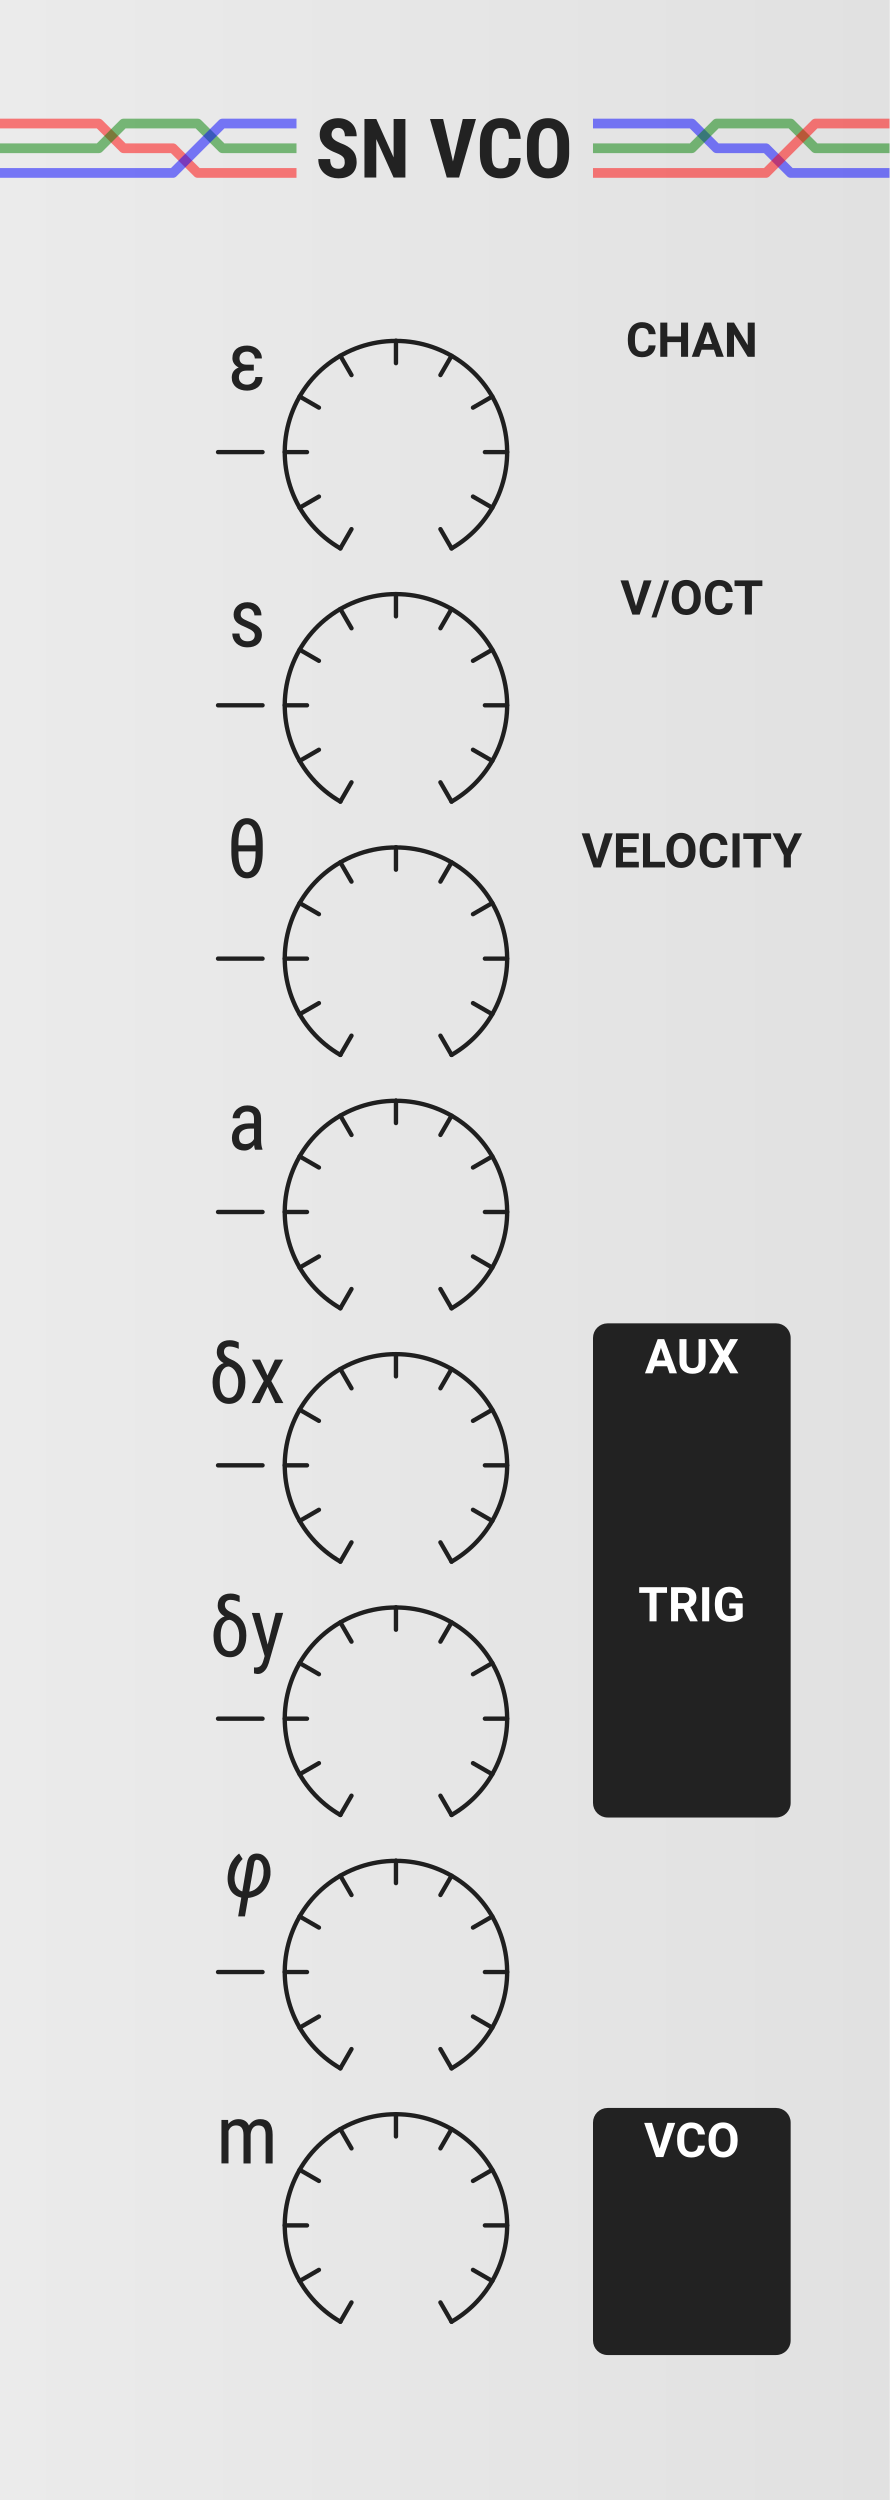
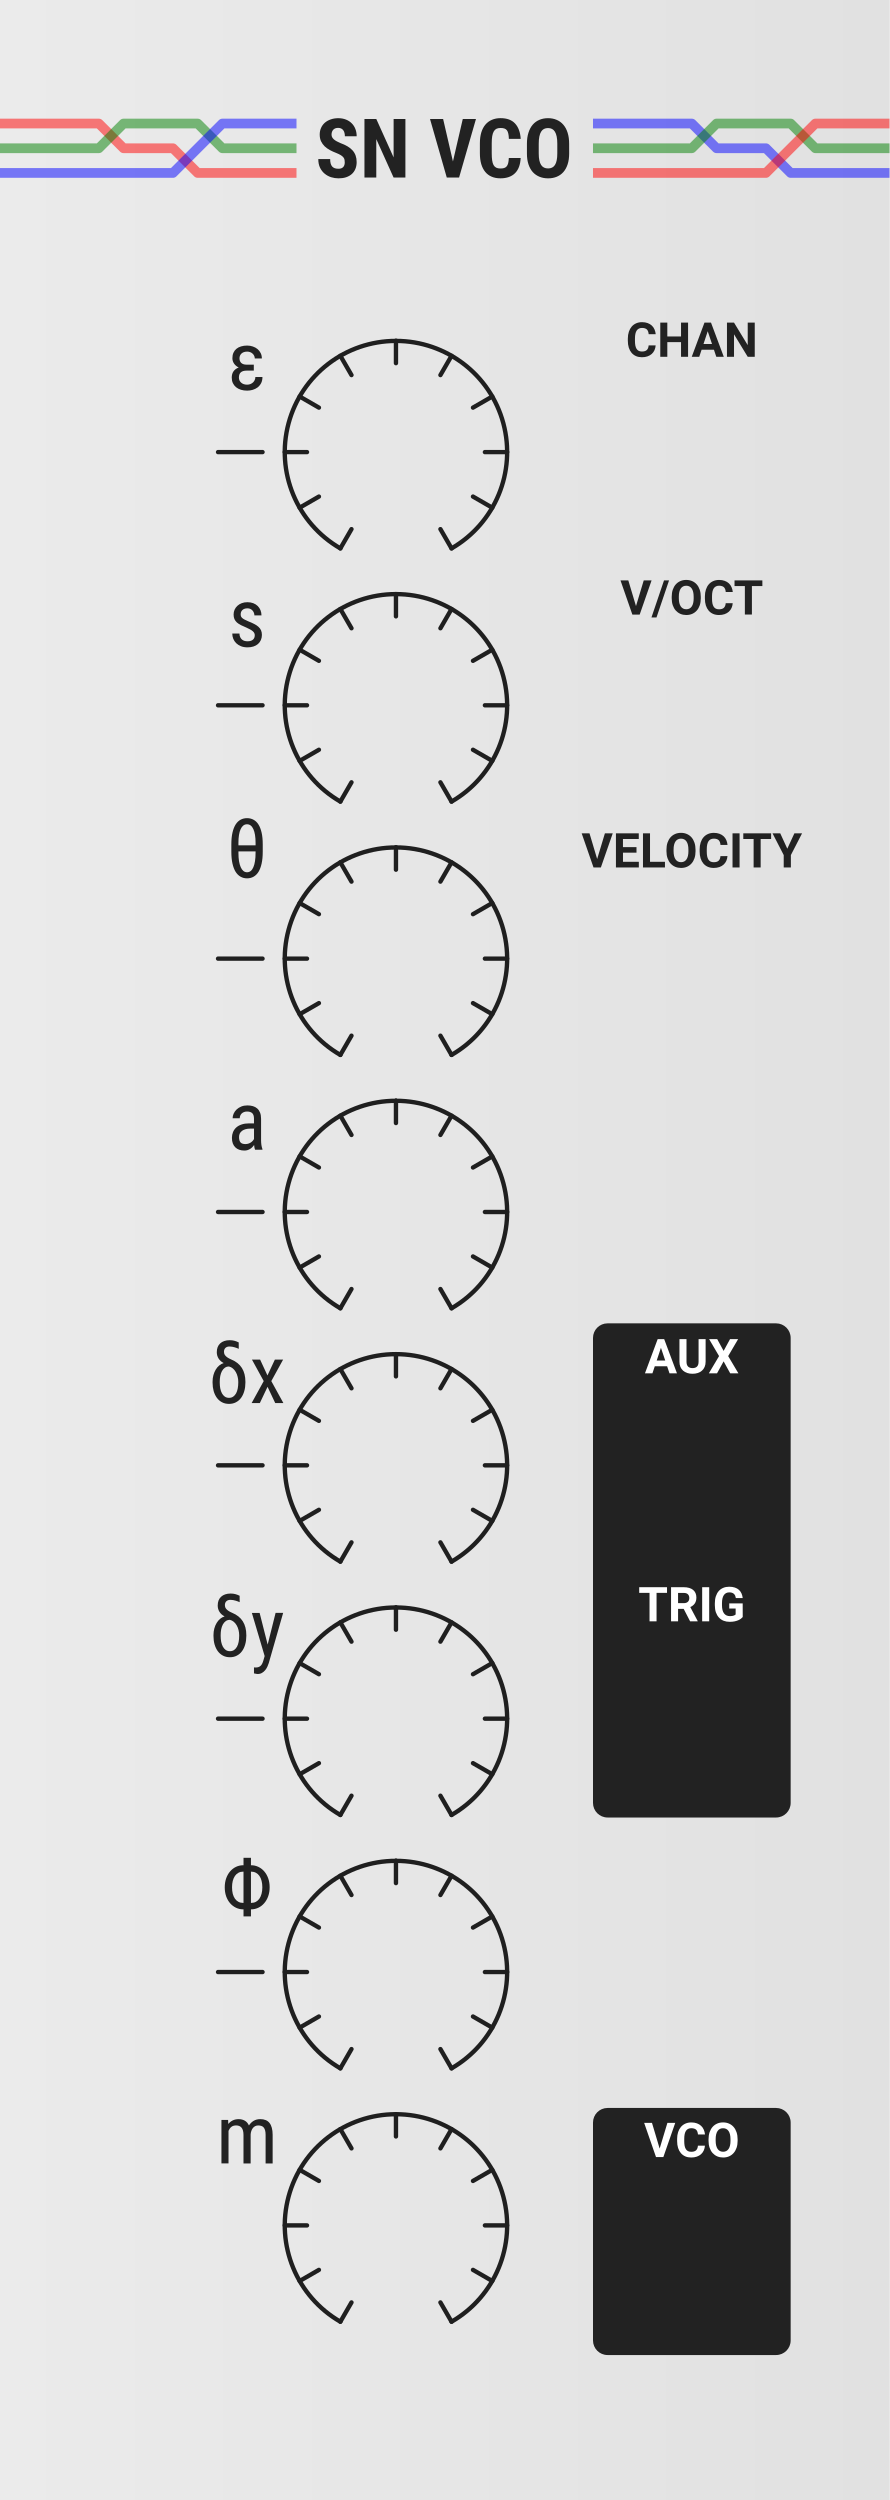
<svg xmlns="http://www.w3.org/2000/svg" version="1.1" width="45.72mm" height="128.5mm" viewBox="0 0 45.72 128.5">
  <defs>
    <linearGradient id="background">
      <stop offset="0%" stop-color="#ebebeb" />
      <stop offset="100%" stop-color="#e1e1e1" />
    </linearGradient>
  </defs>
  <g />
  <g>
    <rect x="0" y="0" width="45.72" height="128.5" fill="url(#background)" />
  </g>
  <g transform="translate(22.86,7.62)">
    <path fill="#222222" stroke="none" d="m -5.142,0.715 q 0,-0.079 -0.014,-0.141 Q -5.171,0.513 -5.218,0.459 -5.264,0.403 -5.351,0.351 -5.435,0.3 -5.578,0.242 -5.747,0.178 -5.902,0.095 -6.055,0.012 -6.173,-0.099 q -0.116,-0.114 -0.186,-0.26 -0.068,-0.149 -0.068,-0.345 0,-0.188 0.07,-0.343 0.07,-0.157 0.196,-0.267 0.128,-0.11 0.302,-0.169 0.176,-0.062 0.387,-0.062 0.217,0 0.391,0.07 0.176,0.068 0.298,0.192 0.124,0.122 0.19,0.294 0.066,0.169 0.066,0.374 h -0.606 q 0,-0.095 -0.021,-0.174 -0.019,-0.081 -0.062,-0.136 -0.041,-0.058 -0.107,-0.089 -0.066,-0.033 -0.159,-0.033 -0.087,0 -0.151,0.027 -0.062,0.027 -0.103,0.074 -0.041,0.045 -0.062,0.11 -0.021,0.064 -0.021,0.136 0,0.074 0.031,0.134 0.033,0.06 0.091,0.112 0.06,0.052 0.143,0.097 0.085,0.045 0.186,0.089 0.211,0.076 0.368,0.169 0.157,0.093 0.263,0.211 0.105,0.118 0.157,0.267 0.052,0.147 0.052,0.333 0,0.198 -0.066,0.353 -0.064,0.155 -0.186,0.263 -0.12,0.105 -0.291,0.163 -0.172,0.056 -0.387,0.056 -0.194,0 -0.382,-0.058 -0.186,-0.06 -0.333,-0.182 -0.147,-0.122 -0.238,-0.308 -0.089,-0.186 -0.089,-0.442 h 0.61 q 0,0.136 0.027,0.232 0.027,0.095 0.081,0.155 0.056,0.058 0.136,0.085 0.081,0.025 0.188,0.025 0.087,0 0.147,-0.025 0.062,-0.027 0.099,-0.07 0.039,-0.045 0.056,-0.107 0.017,-0.062 0.017,-0.134 z M -2.023,1.505 H -2.63 L -3.519,-0.469 V 1.505 h -0.608 v -3.01 h 0.608 l 0.891,1.976 V -1.505 h 0.606 z M 0.421,0.678 0.927,-1.505 H 1.605 L 0.737,1.505 h -0.633 l -0.862,-3.01 h 0.674 z M 3.902,0.502 Q 3.879,1.017 3.612,1.282 3.346,1.546 2.86,1.546 q -0.25,0 -0.446,-0.083 Q 2.217,1.381 2.083,1.217 1.948,1.054 1.876,0.814 1.806,0.573 1.806,0.258 v -0.513 q 0,-0.314 0.072,-0.556 0.074,-0.242 0.213,-0.405 0.138,-0.163 0.335,-0.246 0.196,-0.085 0.442,-0.085 0.492,0 0.746,0.275 0.256,0.275 0.291,0.79 H 3.296 Q 3.292,-0.643 3.267,-0.75 3.244,-0.86 3.195,-0.924 3.145,-0.988 3.064,-1.015 2.986,-1.042 2.868,-1.042 q -0.122,0 -0.209,0.041 -0.085,0.041 -0.138,0.134 -0.054,0.091 -0.081,0.242 -0.025,0.149 -0.025,0.366 v 0.517 q 0,0.211 0.021,0.36 0.021,0.149 0.072,0.244 0.052,0.093 0.136,0.136 0.085,0.043 0.215,0.043 0.112,0 0.19,-0.023 0.081,-0.025 0.132,-0.085 0.052,-0.06 0.079,-0.165 0.027,-0.105 0.033,-0.267 z m 2.493,-0.232 q 0,0.316 -0.079,0.556 Q 6.237,1.067 6.095,1.226 5.954,1.385 5.754,1.466 q -0.198,0.081 -0.44,0.081 -0.242,0 -0.442,-0.081 Q 4.671,1.385 4.526,1.226 4.383,1.067 4.303,0.827 4.224,0.587 4.224,0.271 V -0.229 q 0,-0.325 0.079,-0.571 0.079,-0.248 0.221,-0.413 0.143,-0.165 0.343,-0.248 0.201,-0.085 0.442,-0.085 0.242,0 0.44,0.085 0.201,0.083 0.343,0.248 0.145,0.165 0.223,0.413 0.079,0.246 0.079,0.571 z M 5.785,-0.234 q 0,-0.215 -0.031,-0.366 -0.031,-0.153 -0.091,-0.25 -0.06,-0.097 -0.149,-0.143 -0.089,-0.045 -0.205,-0.045 -0.118,0 -0.207,0.045 -0.089,0.045 -0.149,0.143 -0.06,0.097 -0.091,0.25 -0.031,0.151 -0.031,0.366 v 0.504 q 0,0.205 0.031,0.351 0.031,0.145 0.091,0.238 0.062,0.093 0.151,0.136 0.091,0.043 0.209,0.043 0.116,0 0.203,-0.043 0.089,-0.043 0.149,-0.136 0.06,-0.093 0.089,-0.238 0.031,-0.147 0.031,-0.351 z" />
  </g>
  <g fill="none" stroke="#1f1f1f" stroke-linecap="round" stroke-linejoin="round" stroke-width="1" transform="translate(0.0,1.27)">
    <g transform="translate(20.352,21.968) scale(0.225,0.225)">
      <line x1="-10.160" y1="17.598" x2="-12.700" y2="21.997" />
      <line x1="-17.598" y1="10.160" x2="-21.997" y2="12.700" />
      <line x1="-20.32" y1="0.000" x2="-25.4" y2="0.000" />
      <line x1="-17.598" y1="-10.16" x2="-21.997" y2="-12.7" />
      <line x1="-10.16" y1="-17.598" x2="-12.7" y2="-21.997" />
      <line x1="0.000" y1="-20.32" x2="0.000" y2="-25.4" />
      <line x1="10.160" y1="-17.598" x2="12.7" y2="-21.997" />
      <line x1="17.598" y1="-10.160" x2="21.997" y2="-12.7" />
      <line x1="20.32" y1="0.000" x2="25.4" y2="0.000" />
      <line x1="17.598" y1="10.16" x2="21.997" y2="12.7" />
      <line x1="10.16" y1="17.598" x2="12.7" y2="21.997" />
      <g>
        <path d="M0.000,-25.4 a25.4,25.4,0,0,0,-12.7,47.397" />
        <path d="M0.000,-25.4 a25.4,25.4,0,0,1,12.7,47.397" />
        <circle cx="0.000" cy="0.000" r="25.4" opacity="0.5" stroke="none" />
      </g>
      <line x1="-30.48" y1="0.000" x2="-40.64" y2="0.000" />
    </g>
    <g transform="translate(20.352,34.982) scale(0.225,0.225)">
      <line x1="-10.160" y1="17.598" x2="-12.700" y2="21.997" />
      <line x1="-17.598" y1="10.160" x2="-21.997" y2="12.700" />
      <line x1="-20.32" y1="0.000" x2="-25.4" y2="0.000" />
      <line x1="-17.598" y1="-10.16" x2="-21.997" y2="-12.7" />
      <line x1="-10.16" y1="-17.598" x2="-12.7" y2="-21.997" />
      <line x1="0.000" y1="-20.32" x2="0.000" y2="-25.4" />
      <line x1="10.160" y1="-17.598" x2="12.7" y2="-21.997" />
      <line x1="17.598" y1="-10.160" x2="21.997" y2="-12.7" />
      <line x1="20.32" y1="0.000" x2="25.4" y2="0.000" />
      <line x1="17.598" y1="10.16" x2="21.997" y2="12.7" />
      <line x1="10.16" y1="17.598" x2="12.7" y2="21.997" />
      <g>
        <path d="M0.000,-25.4 a25.4,25.4,0,0,0,-12.7,47.397" />
        <path d="M0.000,-25.4 a25.4,25.4,0,0,1,12.7,47.397" />
        <circle cx="0.000" cy="0.000" r="25.4" opacity="0.5" stroke="none" />
      </g>
      <line x1="-30.48" y1="0.000" x2="-40.64" y2="0.000" />
    </g>
    <g transform="translate(20.352,48.004) scale(0.225,0.225)">
      <line x1="-10.160" y1="17.598" x2="-12.700" y2="21.997" />
      <line x1="-17.598" y1="10.160" x2="-21.997" y2="12.700" />
      <line x1="-20.32" y1="0.000" x2="-25.4" y2="0.000" />
      <line x1="-17.598" y1="-10.16" x2="-21.997" y2="-12.7" />
      <line x1="-10.16" y1="-17.598" x2="-12.7" y2="-21.997" />
      <line x1="0.000" y1="-20.32" x2="0.000" y2="-25.4" />
      <line x1="10.160" y1="-17.598" x2="12.7" y2="-21.997" />
      <line x1="17.598" y1="-10.160" x2="21.997" y2="-12.7" />
      <line x1="20.32" y1="0.000" x2="25.4" y2="0.000" />
      <line x1="17.598" y1="10.16" x2="21.997" y2="12.7" />
      <line x1="10.16" y1="17.598" x2="12.7" y2="21.997" />
      <g>
        <path d="M0.000,-25.4 a25.4,25.4,0,0,0,-12.7,47.397" />
        <path d="M0.000,-25.4 a25.4,25.4,0,0,1,12.7,47.397" />
        <circle cx="0.000" cy="0.000" r="25.4" opacity="0.5" stroke="none" />
      </g>
      <line x1="-30.48" y1="0.000" x2="-40.64" y2="0.000" />
    </g>
    <g transform="translate(20.352,61.026) scale(0.225,0.225)">
      <line x1="-10.160" y1="17.598" x2="-12.700" y2="21.997" />
      <line x1="-17.598" y1="10.160" x2="-21.997" y2="12.700" />
      <line x1="-20.32" y1="0.000" x2="-25.4" y2="0.000" />
      <line x1="-17.598" y1="-10.16" x2="-21.997" y2="-12.7" />
      <line x1="-10.16" y1="-17.598" x2="-12.7" y2="-21.997" />
      <line x1="0.000" y1="-20.32" x2="0.000" y2="-25.4" />
      <line x1="10.160" y1="-17.598" x2="12.7" y2="-21.997" />
      <line x1="17.598" y1="-10.160" x2="21.997" y2="-12.7" />
      <line x1="20.32" y1="0.000" x2="25.4" y2="0.000" />
      <line x1="17.598" y1="10.16" x2="21.997" y2="12.7" />
      <line x1="10.16" y1="17.598" x2="12.7" y2="21.997" />
      <g>
        <path d="M0.000,-25.4 a25.4,25.4,0,0,0,-12.7,47.397" />
        <path d="M0.000,-25.4 a25.4,25.4,0,0,1,12.7,47.397" />
        <circle cx="0.000" cy="0.000" r="25.4" opacity="0.5" stroke="none" />
      </g>
      <line x1="-30.48" y1="0.000" x2="-40.64" y2="0.000" />
    </g>
    <g transform="translate(20.352,74.048) scale(0.225,0.225)">
      <line x1="-10.160" y1="17.598" x2="-12.700" y2="21.997" />
      <line x1="-17.598" y1="10.160" x2="-21.997" y2="12.700" />
      <line x1="-20.32" y1="0.000" x2="-25.4" y2="0.000" />
      <line x1="-17.598" y1="-10.16" x2="-21.997" y2="-12.7" />
      <line x1="-10.16" y1="-17.598" x2="-12.7" y2="-21.997" />
      <line x1="0.000" y1="-20.32" x2="0.000" y2="-25.4" />
      <line x1="10.160" y1="-17.598" x2="12.7" y2="-21.997" />
      <line x1="17.598" y1="-10.160" x2="21.997" y2="-12.7" />
      <line x1="20.32" y1="0.000" x2="25.4" y2="0.000" />
      <line x1="17.598" y1="10.16" x2="21.997" y2="12.7" />
      <line x1="10.16" y1="17.598" x2="12.7" y2="21.997" />
      <g>
        <path d="M0.000,-25.4 a25.4,25.4,0,0,0,-12.7,47.397" />
        <path d="M0.000,-25.4 a25.4,25.4,0,0,1,12.7,47.397" />
        <circle cx="0.000" cy="0.000" r="25.4" opacity="0.5" stroke="none" />
      </g>
      <line x1="-30.48" y1="0.000" x2="-40.64" y2="0.000" />
    </g>
    <g transform="translate(20.352,87.070) scale(0.225,0.225)">
      <line x1="-10.160" y1="17.598" x2="-12.700" y2="21.997" />
      <line x1="-17.598" y1="10.160" x2="-21.997" y2="12.700" />
      <line x1="-20.32" y1="0.000" x2="-25.4" y2="0.000" />
      <line x1="-17.598" y1="-10.16" x2="-21.997" y2="-12.7" />
      <line x1="-10.16" y1="-17.598" x2="-12.7" y2="-21.997" />
      <line x1="0.000" y1="-20.32" x2="0.000" y2="-25.4" />
      <line x1="10.160" y1="-17.598" x2="12.7" y2="-21.997" />
      <line x1="17.598" y1="-10.160" x2="21.997" y2="-12.7" />
      <line x1="20.32" y1="0.000" x2="25.4" y2="0.000" />
      <line x1="17.598" y1="10.16" x2="21.997" y2="12.7" />
      <line x1="10.16" y1="17.598" x2="12.7" y2="21.997" />
      <g>
        <path d="M0.000,-25.4 a25.4,25.4,0,0,0,-12.7,47.397" />
        <path d="M0.000,-25.4 a25.4,25.4,0,0,1,12.7,47.397" />
        <circle cx="0.000" cy="0.000" r="25.4" opacity="0.5" stroke="none" />
      </g>
      <line x1="-30.48" y1="0.000" x2="-40.64" y2="0.000" />
    </g>
    <g transform="translate(20.352,100.093) scale(0.225,0.225)">
      <line x1="-10.160" y1="17.598" x2="-12.700" y2="21.997" />
      <line x1="-17.598" y1="10.160" x2="-21.997" y2="12.700" />
      <line x1="-20.32" y1="0.000" x2="-25.4" y2="0.000" />
      <line x1="-17.598" y1="-10.16" x2="-21.997" y2="-12.7" />
      <line x1="-10.16" y1="-17.598" x2="-12.7" y2="-21.997" />
      <line x1="0.000" y1="-20.32" x2="0.000" y2="-25.4" />
      <line x1="10.160" y1="-17.598" x2="12.7" y2="-21.997" />
      <line x1="17.598" y1="-10.160" x2="21.997" y2="-12.7" />
      <line x1="20.32" y1="0.000" x2="25.4" y2="0.000" />
      <line x1="17.598" y1="10.16" x2="21.997" y2="12.7" />
      <line x1="10.16" y1="17.598" x2="12.7" y2="21.997" />
      <g>
        <path d="M0.000,-25.4 a25.4,25.4,0,0,0,-12.7,47.397" />
        <path d="M0.000,-25.4 a25.4,25.4,0,0,1,12.7,47.397" />
        <circle cx="0.000" cy="0.000" r="25.4" opacity="0.5" stroke="none" />
      </g>
      <line x1="-30.48" y1="0.000" x2="-40.64" y2="0.000" />
    </g>
    <g transform="translate(20.352,113.116) scale(0.225,0.225)">
      <line x1="-10.160" y1="17.598" x2="-12.700" y2="21.997" />
      <line x1="-17.598" y1="10.160" x2="-21.997" y2="12.700" />
      <line x1="-20.32" y1="0.000" x2="-25.4" y2="0.000" />
      <line x1="-17.598" y1="-10.16" x2="-21.997" y2="-12.7" />
      <line x1="-10.16" y1="-17.598" x2="-12.7" y2="-21.997" />
      <line x1="0.000" y1="-20.32" x2="0.000" y2="-25.4" />
      <line x1="10.160" y1="-17.598" x2="12.7" y2="-21.997" />
      <line x1="17.598" y1="-10.160" x2="21.997" y2="-12.7" />
      <line x1="20.32" y1="0.000" x2="25.4" y2="0.000" />
      <line x1="17.598" y1="10.16" x2="21.997" y2="12.7" />
      <line x1="10.16" y1="17.598" x2="12.7" y2="21.997" />
      <g>
        <path d="M0.000,-25.4 a25.4,25.4,0,0,0,-12.7,47.397" />
        <path d="M0.000,-25.4 a25.4,25.4,0,0,1,12.7,47.397" />
        <circle cx="0.000" cy="0.000" r="25.4" opacity="0.5" stroke="none" />
      </g>
    </g>
  </g>
  <g fill="#222222">
    <g transform="translate(12.7,-3.73)">
      <path d="m 21.001,21.483 q -0.01,0.134 -0.06,0.246 -0.051,0.112 -0.14,0.193 -0.089,0.08 -0.217,0.125 -0.127,0.045 -0.289,0.045 -0.169,0 -0.304,-0.058 -0.134,-0.059 -0.228,-0.169 -0.093,-0.11 -0.143,-0.265 -0.049,-0.157 -0.049,-0.351 V 21.134 q 0,-0.194 0.052,-0.351 0.052,-0.157 0.146,-0.266 0.095,-0.11 0.23,-0.169 0.135,-0.059 0.301,-0.059 0.164,0 0.289,0.047 0.127,0.046 0.215,0.129 0.088,0.082 0.137,0.197 0.049,0.113 0.063,0.247 h -0.362 q -0.006,-0.078 -0.028,-0.139 -0.021,-0.06 -0.06,-0.101 -0.04,-0.041 -0.102,-0.061 -0.063,-0.022 -0.152,-0.022 -0.183,0 -0.274,0.134 -0.089,0.133 -0.089,0.412 v 0.118 q 0,0.136 0.019,0.239 0.021,0.102 0.063,0.171 0.043,0.069 0.111,0.104 0.069,0.034 0.165,0.034 0.086,0 0.147,-0.019 0.063,-0.019 0.104,-0.058 0.042,-0.04 0.065,-0.099 0.023,-0.059 0.029,-0.137 z m 1.666,0.585 h -0.362 v -0.752 h -0.705 v 0.752 h -0.362 v -1.756 h 0.362 v 0.711 h 0.705 v -0.711 h 0.362 z m 1.329,-0.362 h -0.634 l -0.121,0.362 h -0.385 l 0.654,-1.756 h 0.335 l 0.657,1.756 h -0.385 z m -0.537,-0.293 h 0.439 l -0.221,-0.657 z m 2.635,0.655 h -0.362 l -0.704,-1.155 v 1.155 h -0.362 v -1.756 h 0.362 l 0.705,1.158 v -1.158 h 0.361 z" />
    </g>
    <g transform="translate(12.7,9.52)">
      <path d="m 19.99,21.633 0.398,-1.32 h 0.403 l -0.611,1.756 h -0.377 L 19.193,20.312 h 0.402 z m 1.053,0.586 h -0.259 l 0.646,-1.906 h 0.259 z m 2.278,-0.989 q 0,0.201 -0.054,0.362 -0.054,0.159 -0.153,0.27 -0.098,0.111 -0.235,0.171 -0.137,0.059 -0.303,0.059 -0.165,0 -0.303,-0.059 -0.137,-0.06 -0.238,-0.171 -0.099,-0.111 -0.154,-0.27 -0.055,-0.16 -0.055,-0.362 v -0.077 q 0,-0.2 0.054,-0.361 0.055,-0.16 0.154,-0.273 0.099,-0.112 0.236,-0.171 0.137,-0.06 0.303,-0.06 0.165,0 0.303,0.06 0.137,0.059 0.236,0.171 0.099,0.112 0.153,0.273 0.055,0.16 0.055,0.361 z m -0.367,-0.08 q 0,-0.276 -0.099,-0.42 -0.099,-0.143 -0.282,-0.143 -0.183,0 -0.282,0.143 -0.099,0.143 -0.099,0.42 v 0.08 q 0,0.137 0.025,0.244 0.027,0.105 0.075,0.177 0.049,0.071 0.121,0.109 0.071,0.036 0.163,0.036 0.183,0 0.281,-0.145 0.098,-0.145 0.098,-0.421 z m 2.008,0.333 q -0.01,0.134 -0.06,0.246 -0.051,0.112 -0.14,0.193 -0.089,0.08 -0.217,0.125 -0.127,0.045 -0.289,0.045 -0.169,0 -0.304,-0.058 -0.134,-0.059 -0.228,-0.169 -0.093,-0.11 -0.143,-0.265 -0.049,-0.157 -0.049,-0.351 V 21.134 q 0,-0.194 0.052,-0.351 0.052,-0.157 0.146,-0.266 0.095,-0.11 0.23,-0.169 0.135,-0.059 0.301,-0.059 0.164,0 0.289,0.047 0.127,0.046 0.215,0.129 0.088,0.082 0.137,0.197 0.049,0.113 0.063,0.247 h -0.362 q -0.006,-0.078 -0.028,-0.139 -0.021,-0.06 -0.06,-0.101 -0.04,-0.041 -0.102,-0.061 -0.063,-0.022 -0.152,-0.022 -0.183,0 -0.274,0.134 -0.089,0.133 -0.089,0.412 v 0.118 q 0,0.136 0.019,0.239 0.021,0.102 0.063,0.171 0.043,0.069 0.111,0.104 0.069,0.034 0.165,0.034 0.086,0 0.147,-0.019 0.063,-0.019 0.104,-0.058 0.042,-0.04 0.065,-0.099 0.023,-0.059 0.029,-0.137 z m 1.524,-0.878 h -0.538 v 1.463 h -0.362 v -1.463 h -0.531 v -0.293 h 1.43 z" />
    </g>
    <g transform="translate(12.7,22.52)">
      <path d="m 17.994,21.633 0.398,-1.32 h 0.403 l -0.611,1.756 h -0.377 l -0.609,-1.756 h 0.402 z m 2.022,-0.326 h -0.695 v 0.47 h 0.815 v 0.291 h -1.177 v -1.756 h 1.174 v 0.293 h -0.813 v 0.418 h 0.695 z m 0.695,0.47 h 0.768 v 0.291 h -1.13 v -1.756 h 0.362 z m 2.34,-0.547 q 0,0.201 -0.054,0.362 -0.054,0.159 -0.153,0.27 -0.098,0.111 -0.235,0.171 -0.137,0.059 -0.303,0.059 -0.165,0 -0.303,-0.059 -0.137,-0.06 -0.238,-0.171 -0.099,-0.111 -0.154,-0.27 -0.055,-0.16 -0.055,-0.362 v -0.077 q 0,-0.2 0.054,-0.361 0.055,-0.16 0.154,-0.273 0.099,-0.112 0.236,-0.171 0.137,-0.06 0.303,-0.06 0.165,0 0.303,0.06 0.137,0.059 0.236,0.171 0.099,0.112 0.153,0.273 0.055,0.16 0.055,0.361 z m -0.367,-0.08 q 0,-0.276 -0.099,-0.42 -0.099,-0.143 -0.282,-0.143 -0.183,0 -0.282,0.143 -0.099,0.143 -0.099,0.42 v 0.08 q 0,0.137 0.025,0.244 0.027,0.105 0.075,0.177 0.049,0.071 0.121,0.109 0.071,0.036 0.163,0.036 0.183,0 0.281,-0.145 0.098,-0.145 0.098,-0.421 z m 2.008,0.333 q -0.01,0.134 -0.06,0.246 -0.051,0.112 -0.14,0.193 -0.089,0.08 -0.217,0.125 -0.127,0.045 -0.289,0.045 -0.169,0 -0.304,-0.058 -0.134,-0.059 -0.228,-0.169 -0.093,-0.11 -0.143,-0.265 -0.049,-0.157 -0.049,-0.351 V 21.134 q 0,-0.194 0.052,-0.351 0.052,-0.157 0.146,-0.266 0.095,-0.11 0.23,-0.169 0.135,-0.059 0.301,-0.059 0.164,0 0.289,0.047 0.127,0.046 0.215,0.129 0.088,0.082 0.137,0.197 0.049,0.113 0.063,0.247 h -0.362 q -0.006,-0.078 -0.028,-0.139 -0.021,-0.06 -0.06,-0.101 -0.04,-0.041 -0.102,-0.061 -0.063,-0.022 -0.152,-0.022 -0.183,0 -0.274,0.134 -0.089,0.133 -0.089,0.412 v 0.118 q 0,0.136 0.019,0.239 0.021,0.102 0.063,0.171 0.043,0.069 0.111,0.104 0.069,0.034 0.165,0.034 0.086,0 0.147,-0.019 0.063,-0.019 0.104,-0.058 0.042,-0.04 0.065,-0.099 0.023,-0.059 0.029,-0.137 z m 0.622,0.585 h -0.362 v -1.756 h 0.362 z m 1.622,-1.463 h -0.538 v 1.463 h -0.362 v -1.463 h -0.531 v -0.293 h 1.43 z m 0.831,0.498 0.365,-0.791 h 0.395 l -0.576,1.119 v 0.637 h -0.368 v -0.637 l -0.576,-1.119 h 0.397 z" />
    </g>
  </g>
  <g>
    <g fill="#222222">
      <g transform="translate(35.56,88.34)">
        <rect x="-5.08" y="-20.32" width="10.16" height="25.4" rx="0.75" />
      </g>
      <g transform="translate(35.56,128.669)">
        <rect x="-5.08" y="-20.32" width="10.16" height="12.7" rx="0.75" />
      </g>
    </g>
    <g fill="#ffffff">
      <g transform="translate(12.7,48.52)">
        <path d="M 21.59,21.706 H 20.956 L 20.835,22.068 H 20.451 L 21.104,20.312 h 0.335 l 0.657,1.756 H 21.712 Z M 21.054,21.413 h 0.439 l -0.221,-0.657 z m 2.515,-1.101 v 1.159 q 0,0.152 -0.051,0.269 -0.051,0.116 -0.14,0.194 -0.089,0.078 -0.213,0.118 -0.123,0.04 -0.269,0.04 -0.147,0 -0.271,-0.04 -0.123,-0.04 -0.212,-0.118 -0.089,-0.078 -0.14,-0.194 -0.049,-0.117 -0.049,-0.269 V 20.312 h 0.362 v 1.159 q 0,0.172 0.082,0.252 0.083,0.078 0.229,0.078 0.147,0 0.228,-0.078 0.082,-0.08 0.082,-0.252 V 20.312 Z m 0.925,0.605 0.329,-0.605 h 0.416 l -0.511,0.871 0.525,0.885 h -0.421 l -0.338,-0.615 -0.338,0.615 H 23.735 l 0.525,-0.885 -0.511,-0.871 h 0.416 z" />
      </g>
      <g transform="translate(12.7,61.27)">
        <path d="m 21.585,20.605 h -0.538 v 1.463 H 20.686 V 20.605 H 20.155 V 20.312 h 1.43 z m 0.856,0.82 h -0.288 v 0.643 H 21.792 V 20.312 h 0.652 q 0.152,0 0.273,0.035 0.121,0.034 0.204,0.101 0.083,0.066 0.128,0.165 0.045,0.099 0.045,0.229 0,0.096 -0.022,0.174 -0.022,0.076 -0.063,0.136 -0.041,0.059 -0.099,0.104 -0.058,0.045 -0.13,0.077 l 0.38,0.717 v 0.017 h -0.388 z m -0.288,-0.293 h 0.292 q 0.071,0 0.124,-0.018 0.054,-0.019 0.089,-0.053 0.036,-0.035 0.054,-0.082 0.018,-0.048 0.018,-0.107 0,-0.124 -0.071,-0.195 -0.07,-0.071 -0.216,-0.071 h -0.291 z m 1.599,0.936 H 23.391 V 20.312 h 0.362 z m 1.724,-0.222 q -0.031,0.037 -0.086,0.081 -0.054,0.042 -0.136,0.08 -0.082,0.036 -0.194,0.061 -0.111,0.024 -0.256,0.024 -0.17,0 -0.311,-0.055 -0.14,-0.057 -0.24,-0.165 -0.1,-0.109 -0.156,-0.266 -0.054,-0.158 -0.054,-0.362 v -0.104 q 0,-0.204 0.052,-0.362 0.053,-0.159 0.148,-0.268 0.096,-0.109 0.233,-0.165 0.136,-0.057 0.303,-0.057 0.171,0 0.295,0.043 0.125,0.042 0.209,0.119 0.084,0.077 0.131,0.184 0.047,0.107 0.061,0.235 h -0.352 q -0.011,-0.066 -0.034,-0.119 -0.023,-0.054 -0.063,-0.092 -0.04,-0.039 -0.099,-0.059 -0.058,-0.021 -0.139,-0.021 -0.186,0 -0.282,0.141 -0.096,0.14 -0.096,0.416 v 0.106 q 0,0.276 0.105,0.417 0.105,0.141 0.307,0.141 0.065,0 0.113,-0.008 0.048,-0.008 0.082,-0.021 0.035,-0.013 0.058,-0.028 0.023,-0.016 0.037,-0.03 v -0.303 h -0.329 v -0.266 h 0.691 z" />
      </g>
      <g transform="translate(12.7,88.804)">
        <path d="m 21.206,21.633 0.398,-1.32 h 0.403 l -0.611,1.756 h -0.377 l -0.609,-1.756 h 0.402 z m 2.328,-0.15 q -0.01,0.134 -0.06,0.246 -0.051,0.112 -0.14,0.193 -0.089,0.08 -0.217,0.125 -0.127,0.045 -0.289,0.045 -0.169,0 -0.304,-0.058 -0.134,-0.059 -0.228,-0.169 -0.093,-0.11 -0.143,-0.265 -0.049,-0.157 -0.049,-0.351 V 21.134 q 0,-0.194 0.052,-0.351 0.052,-0.157 0.146,-0.266 0.095,-0.11 0.23,-0.169 0.135,-0.059 0.301,-0.059 0.164,0 0.289,0.047 0.127,0.046 0.215,0.129 0.088,0.082 0.137,0.197 0.049,0.113 0.063,0.247 H 23.175 q -0.006,-0.078 -0.028,-0.139 -0.021,-0.06 -0.06,-0.101 -0.04,-0.041 -0.102,-0.061 -0.063,-0.022 -0.152,-0.022 -0.183,0 -0.274,0.134 -0.089,0.133 -0.089,0.412 v 0.118 q 0,0.136 0.019,0.239 0.021,0.102 0.063,0.171 0.043,0.069 0.111,0.104 0.069,0.034 0.165,0.034 0.086,0 0.147,-0.019 0.063,-0.019 0.104,-0.058 0.042,-0.04 0.065,-0.099 0.023,-0.059 0.029,-0.137 z m 1.68,-0.253 q 0,0.201 -0.054,0.362 -0.054,0.159 -0.153,0.27 -0.098,0.111 -0.235,0.171 -0.137,0.059 -0.303,0.059 -0.165,0 -0.303,-0.059 -0.137,-0.06 -0.238,-0.171 -0.099,-0.111 -0.154,-0.27 -0.055,-0.16 -0.055,-0.362 v -0.077 q 0,-0.2 0.054,-0.361 0.055,-0.16 0.154,-0.273 0.099,-0.112 0.236,-0.171 0.137,-0.06 0.303,-0.06 0.165,0 0.303,0.06 0.137,0.059 0.236,0.171 0.099,0.112 0.153,0.273 0.055,0.16 0.055,0.361 z m -0.367,-0.08 q 0,-0.276 -0.099,-0.42 -0.099,-0.143 -0.282,-0.143 -0.183,0 -0.282,0.143 -0.099,0.143 -0.099,0.42 v 0.08 q 0,0.137 0.025,0.244 0.027,0.105 0.075,0.177 0.049,0.071 0.121,0.109 0.071,0.036 0.163,0.036 0.183,0 0.281,-0.145 0.098,-0.145 0.098,-0.421 z" />
      </g>
    </g>
  </g>
  <g fill="#222222" stroke="none">
    <g transform="translate(-10.16,19.05)">
      <path d="m 22.837,0 q -0.198,0 -0.298,0.087 -0.099,0.085 -0.099,0.273 0,0.072 0.027,0.138 0.029,0.066 0.083,0.116 0.054,0.05 0.132,0.079 0.079,0.029 0.18,0.029 0.095,0 0.174,-0.033 0.079,-0.033 0.134,-0.087 0.056,-0.054 0.085,-0.124 0.031,-0.072 0.031,-0.151 h 0.364 q 0,0.184 -0.068,0.316 -0.068,0.132 -0.18,0.219 -0.112,0.085 -0.254,0.126 -0.141,0.041 -0.285,0.041 -0.172,0 -0.318,-0.045 -0.145,-0.045 -0.25,-0.13 -0.105,-0.087 -0.165,-0.211 -0.058,-0.124 -0.058,-0.283 0,-0.194 0.091,-0.325 0.093,-0.13 0.267,-0.196 -0.153,-0.074 -0.24,-0.201 -0.085,-0.126 -0.085,-0.277 0,-0.157 0.054,-0.279 0.054,-0.122 0.153,-0.203 0.099,-0.083 0.24,-0.124 0.141,-0.043 0.312,-0.043 0.155,0 0.291,0.048 0.138,0.045 0.242,0.132 0.103,0.085 0.163,0.209 0.06,0.122 0.06,0.275 h -0.364 q 0,-0.074 -0.031,-0.138 -0.029,-0.064 -0.083,-0.112 -0.052,-0.05 -0.124,-0.076 -0.072,-0.027 -0.155,-0.027 -0.101,0 -0.176,0.029 -0.074,0.029 -0.122,0.076 -0.048,0.048 -0.072,0.11 -0.023,0.06 -0.023,0.126 0,0.072 0.021,0.134 0.021,0.06 0.064,0.103 0.045,0.043 0.114,0.068 0.07,0.025 0.169,0.025 h 0.368 v 0.306 z" />
    </g>
    <g transform="translate(-10.16,32.244)">
      <path d="m 23.256,0.415 q 0,-0.062 -0.023,-0.112 -0.023,-0.052 -0.074,-0.097 -0.052,-0.048 -0.134,-0.093 -0.081,-0.045 -0.201,-0.099 -0.155,-0.064 -0.279,-0.126 -0.122,-0.062 -0.207,-0.136 -0.083,-0.076 -0.128,-0.174 -0.043,-0.099 -0.043,-0.234 0,-0.132 0.05,-0.248 0.052,-0.116 0.145,-0.201 0.093,-0.087 0.223,-0.136 0.13,-0.05 0.291,-0.05 0.169,0 0.304,0.052 0.134,0.052 0.227,0.145 0.093,0.091 0.143,0.215 0.05,0.124 0.05,0.267 h -0.364 q 0,-0.068 -0.025,-0.132 -0.023,-0.066 -0.07,-0.118 -0.045,-0.052 -0.112,-0.083 -0.066,-0.031 -0.153,-0.031 -0.093,0 -0.159,0.027 -0.064,0.025 -0.105,0.068 -0.041,0.041 -0.062,0.097 -0.019,0.056 -0.019,0.116 0,0.062 0.017,0.107 0.019,0.043 0.062,0.083 0.043,0.039 0.118,0.079 0.076,0.039 0.194,0.091 0.169,0.066 0.3,0.134 0.132,0.066 0.221,0.147 0.089,0.079 0.134,0.18 0.045,0.101 0.045,0.236 0,0.147 -0.054,0.267 -0.052,0.118 -0.149,0.203 -0.097,0.083 -0.234,0.128 -0.136,0.043 -0.302,0.043 -0.19,0 -0.337,-0.058 -0.147,-0.06 -0.246,-0.157 -0.099,-0.099 -0.151,-0.227 -0.05,-0.128 -0.05,-0.267 h 0.368 q 0.004,0.118 0.043,0.194 0.039,0.076 0.097,0.122 0.06,0.045 0.132,0.064 0.072,0.017 0.143,0.017 0.182,0 0.277,-0.081 0.095,-0.083 0.095,-0.221 z" />
    </g>
    <g transform="translate(-10.16,23.037)">
      <path d="m 23.665,20.745 q 0,0.349 -0.058,0.606 -0.056,0.256 -0.161,0.426 -0.105,0.167 -0.254,0.25 -0.149,0.083 -0.333,0.083 -0.182,0 -0.331,-0.083 -0.149,-0.083 -0.256,-0.25 -0.105,-0.169 -0.163,-0.426 -0.058,-0.256 -0.058,-0.606 V 20.363 q 0,-0.347 0.058,-0.602 0.058,-0.254 0.163,-0.42 0.105,-0.165 0.254,-0.244 0.149,-0.081 0.331,-0.081 0.184,0 0.333,0.081 0.149,0.079 0.254,0.244 0.105,0.165 0.163,0.42 0.058,0.254 0.058,0.602 z m -1.249,-0.333 h 0.881 v -0.114 q 0,-0.469 -0.114,-0.717 -0.112,-0.25 -0.327,-0.25 -0.213,0 -0.327,0.25 -0.114,0.248 -0.114,0.717 z m 0.881,0.314 h -0.881 v 0.081 q 0,0.234 0.029,0.418 0.031,0.182 0.087,0.31 0.056,0.128 0.138,0.196 0.083,0.066 0.188,0.066 0.107,0 0.19,-0.066 0.083,-0.068 0.136,-0.196 0.056,-0.128 0.083,-0.31 0.029,-0.184 0.029,-0.418 z" />
    </g>
    <g transform="translate(-10.16,58.108)">
      <path d="m 23.27,0.988 q -0.019,-0.041 -0.031,-0.105 -0.01,-0.066 -0.017,-0.138 -0.039,0.058 -0.091,0.11 -0.05,0.052 -0.114,0.091 -0.062,0.039 -0.136,0.062 -0.072,0.023 -0.155,0.023 -0.147,0 -0.267,-0.041 -0.118,-0.041 -0.203,-0.124 -0.085,-0.083 -0.13,-0.203 -0.045,-0.122 -0.045,-0.283 0,-0.161 0.056,-0.298 0.056,-0.136 0.165,-0.236 0.11,-0.099 0.275,-0.155 0.165,-0.058 0.384,-0.058 h 0.254 v -0.238 q 0,-0.201 -0.089,-0.285 -0.089,-0.085 -0.271,-0.085 -0.089,0 -0.159,0.029 -0.068,0.027 -0.116,0.074 -0.048,0.048 -0.072,0.112 -0.025,0.062 -0.025,0.132 h -0.366 q 0,-0.12 0.052,-0.238 0.054,-0.12 0.151,-0.213 0.099,-0.095 0.24,-0.153 0.141,-0.058 0.314,-0.058 0.155,0 0.283,0.037 0.13,0.037 0.223,0.12 0.095,0.083 0.147,0.213 0.052,0.13 0.052,0.318 v 1.102 q 0,0.056 0.004,0.118 0.004,0.062 0.012,0.122 0.01,0.06 0.023,0.116 0.014,0.054 0.031,0.099 v 0.033 z m -0.488,-0.291 q 0.076,0 0.145,-0.023 0.068,-0.023 0.124,-0.058 0.056,-0.037 0.097,-0.083 0.043,-0.048 0.068,-0.097 v -0.533 h -0.192 q -0.132,0 -0.24,0.029 -0.105,0.029 -0.182,0.085 -0.074,0.054 -0.116,0.134 -0.039,0.081 -0.039,0.184 0,0.101 0.021,0.172 0.021,0.068 0.062,0.112 0.041,0.041 0.103,0.06 0.064,0.019 0.149,0.019 z" />
    </g>
    <g transform="translate(-10.16,71.13)">
      <path d="m 21.304,-1.635 q 0,-0.141 0.043,-0.252 0.045,-0.114 0.13,-0.192 0.087,-0.081 0.209,-0.122 0.124,-0.043 0.281,-0.043 0.136,0 0.24,0.029 0.105,0.027 0.223,0.085 l 0.002,0.331 q -0.035,-0.019 -0.089,-0.039 -0.054,-0.023 -0.118,-0.039 -0.062,-0.019 -0.13,-0.031 -0.068,-0.012 -0.136,-0.012 -0.136,0 -0.213,0.074 -0.074,0.074 -0.074,0.203 0,0.043 0.014,0.091 0.014,0.048 0.054,0.097 0.041,0.05 0.114,0.101 0.072,0.05 0.188,0.099 0.372,0.153 0.552,0.44 0.18,0.287 0.18,0.709 v 0.043 q 0,0.234 -0.058,0.434 -0.056,0.201 -0.163,0.347 -0.107,0.147 -0.265,0.229 -0.155,0.083 -0.356,0.083 -0.203,0 -0.36,-0.083 -0.157,-0.083 -0.265,-0.229 -0.107,-0.147 -0.165,-0.347 -0.056,-0.201 -0.056,-0.434 v -0.043 q 0,-0.184 0.043,-0.343 0.045,-0.161 0.122,-0.287 0.076,-0.126 0.18,-0.211 0.103,-0.085 0.219,-0.118 l -0.002,-0.01 q -0.159,-0.081 -0.252,-0.225 -0.093,-0.145 -0.093,-0.333 z m 0.151,1.571 q 0,0.159 0.027,0.302 0.029,0.143 0.087,0.25 0.058,0.105 0.147,0.169 0.091,0.062 0.217,0.062 0.124,0 0.213,-0.062 0.091,-0.064 0.149,-0.169 0.058,-0.107 0.085,-0.25 0.027,-0.143 0.027,-0.302 v -0.043 q 0,-0.132 -0.033,-0.26 -0.031,-0.13 -0.093,-0.238 -0.06,-0.107 -0.149,-0.184 -0.089,-0.076 -0.201,-0.103 -0.124,0 -0.213,0.064 -0.089,0.064 -0.149,0.172 -0.058,0.107 -0.087,0.25 -0.027,0.143 -0.027,0.3 z m 2.452,-0.368 0.382,-0.816 h 0.424 l -0.608,1.106 0.622,1.131 h -0.42 l -0.395,-0.837 -0.397,0.837 h -0.422 l 0.622,-1.131 -0.606,-1.106 h 0.42 z" />
    </g>
    <g transform="translate(-10.16,84.152)">
      <path d="m 21.351,-1.635 q 0,-0.141 0.043,-0.252 0.045,-0.114 0.13,-0.192 0.087,-0.081 0.209,-0.122 0.124,-0.043 0.281,-0.043 0.136,0 0.24,0.029 0.105,0.027 0.223,0.085 l 0.002,0.331 q -0.035,-0.019 -0.089,-0.039 -0.054,-0.023 -0.118,-0.039 -0.062,-0.019 -0.13,-0.031 -0.068,-0.012 -0.136,-0.012 -0.136,0 -0.213,0.074 -0.074,0.074 -0.074,0.203 0,0.043 0.014,0.091 0.014,0.048 0.054,0.097 0.041,0.05 0.114,0.101 0.072,0.05 0.188,0.099 0.372,0.153 0.552,0.44 0.18,0.287 0.18,0.709 v 0.043 q 0,0.234 -0.058,0.434 -0.056,0.201 -0.163,0.347 -0.107,0.147 -0.265,0.229 -0.155,0.083 -0.356,0.083 -0.203,0 -0.36,-0.083 -0.157,-0.083 -0.265,-0.229 -0.107,-0.147 -0.165,-0.347 -0.056,-0.201 -0.056,-0.434 v -0.043 q 0,-0.184 0.043,-0.343 0.045,-0.161 0.122,-0.287 0.076,-0.126 0.18,-0.211 0.103,-0.085 0.219,-0.118 l -0.002,-0.01 q -0.159,-0.081 -0.252,-0.225 -0.093,-0.145 -0.093,-0.333 z m 0.151,1.571 q 0,0.159 0.027,0.302 0.029,0.143 0.087,0.25 0.058,0.105 0.147,0.169 0.091,0.062 0.217,0.062 0.124,0 0.213,-0.062 0.091,-0.064 0.149,-0.169 0.058,-0.107 0.085,-0.25 0.027,-0.143 0.027,-0.302 v -0.043 q 0,-0.132 -0.033,-0.26 -0.031,-0.13 -0.093,-0.238 -0.06,-0.107 -0.149,-0.184 -0.089,-0.076 -0.201,-0.103 -0.124,0 -0.213,0.064 -0.089,0.064 -0.149,0.172 -0.058,0.107 -0.087,0.25 -0.027,0.143 -0.027,0.3 z m 2.416,0.444 0.407,-1.629 h 0.389 l -0.74,2.582 q -0.025,0.083 -0.07,0.18 -0.043,0.097 -0.112,0.18 -0.068,0.085 -0.165,0.141 -0.095,0.058 -0.221,0.058 -0.021,0 -0.048,-0.004 -0.027,-0.004 -0.054,-0.01 -0.027,-0.004 -0.052,-0.01 -0.023,-0.004 -0.037,-0.008 v -0.31 q 0.012,0.004 0.039,0.006 0.029,0.002 0.041,0.002 0.081,0 0.143,-0.019 0.062,-0.019 0.11,-0.062 0.05,-0.041 0.085,-0.112 0.037,-0.07 0.066,-0.174 l 0.064,-0.221 -0.657,-2.218 h 0.399 z" />
    </g>
    <g transform="translate(-10.16,97.512)">
-       <path d="m22.401,0.99l0.46,-2.76c0.013,-0.087,0.04,-0.167,0.08,-0.24c0.04,-0.073,0.097,-0.13,0.17,-0.17c0.073,-0.04,0.157,-0.06,0.25,-0.06v0c0.14,0,0.257,0.037,0.35,0.11c0.093,0.073,0.17,0.163,0.23,0.27c0.053,0.113,0.09,0.233,0.11,0.36c0.013,0.127,0.017,0.247,0.01,0.36v0c-0.02,0.173,-0.067,0.333,-0.14,0.48c-0.067,0.147,-0.157,0.273,-0.27,0.38c-0.107,0.107,-0.237,0.187,-0.39,0.24c-0.147,0.06,-0.31,0.09,-0.49,0.09v0c-0.173,-0.007,-0.323,-0.043,-0.45,-0.11c-0.12,-0.067,-0.217,-0.153,-0.29,-0.26c-0.073,-0.113,-0.123,-0.24,-0.15,-0.38c-0.027,-0.14,-0.03,-0.29,-0.01,-0.45v0c0.013,-0.147,0.043,-0.287,0.09,-0.42c0.047,-0.133,0.113,-0.257,0.2,-0.37c0.08,-0.113,0.177,-0.213,0.29,-0.3v0l0.18,0.28c-0.073,0.073,-0.137,0.153,-0.19,0.24c-0.053,0.087,-0.097,0.177,-0.13,0.27c-0.04,0.1,-0.067,0.2,-0.08,0.3v0c-0.02,0.1,-0.023,0.203,-0.01,0.31c0.013,0.1,0.04,0.193,0.08,0.28c0.047,0.087,0.11,0.157,0.19,0.21c0.08,0.053,0.18,0.08,0.3,0.08v0c0.167,0.007,0.317,-0.03,0.45,-0.11c0.127,-0.08,0.23,-0.187,0.31,-0.32c0.08,-0.133,0.13,-0.28,0.15,-0.44v0c0.007,-0.067,0.01,-0.143,0.01,-0.23c-0.007,-0.087,-0.02,-0.17,-0.04,-0.25c-0.02,-0.08,-0.057,-0.15,-0.11,-0.21c-0.047,-0.053,-0.117,-0.083,-0.21,-0.09v0c-0.033,0.007,-0.06,0.023,-0.08,0.05c-0.02,0.02,-0.033,0.05,-0.04,0.09v0l-0.48,2.77z" />
+       <path d="m 23.059,-1.639 h 0.004 q 0.201,0 0.374,0.083 0.176,0.083 0.304,0.232 0.13,0.149 0.205,0.358 0.074,0.209 0.074,0.459 0,0.252 -0.074,0.461 -0.074,0.207 -0.205,0.358 -0.128,0.151 -0.304,0.234 -0.174,0.083 -0.374,0.083 h -0.004 v 0.362 h -0.382 v -0.362 h -0.012 q -0.201,0 -0.374,-0.083 -0.174,-0.083 -0.304,-0.232 -0.128,-0.149 -0.203,-0.356 -0.072,-0.209 -0.072,-0.461 0,-0.25 0.072,-0.459 0.074,-0.209 0.203,-0.36 0.13,-0.151 0.304,-0.234 0.174,-0.083 0.374,-0.083 h 0.012 v -0.382 h 0.382 z m -0.395,0.329 q -0.141,0 -0.248,0.058 -0.107,0.058 -0.18,0.163 -0.072,0.105 -0.112,0.254 -0.037,0.149 -0.037,0.331 0,0.184 0.037,0.333 0.039,0.147 0.112,0.252 0.072,0.103 0.18,0.161 0.107,0.056 0.248,0.056 h 0.012 v -1.608 z m 0.395,0 v 1.608 h 0.008 q 0.138,0 0.246,-0.056 0.107,-0.058 0.18,-0.163 0.074,-0.105 0.112,-0.254 0.039,-0.149 0.039,-0.333 0,-0.182 -0.039,-0.329 -0.037,-0.149 -0.112,-0.254 -0.072,-0.105 -0.18,-0.161 -0.107,-0.058 -0.246,-0.058 z" />
    </g>
    <g transform="translate(-10.16,110.214)">
      <path d="m 21.885,-1.249 0.008,0.207 q 0.097,-0.118 0.229,-0.182 0.134,-0.066 0.31,-0.066 0.169,0 0.306,0.076 0.138,0.076 0.217,0.248 0.095,-0.147 0.24,-0.236 0.147,-0.089 0.347,-0.089 0.151,0 0.269,0.048 0.118,0.045 0.198,0.145 0.081,0.099 0.122,0.252 0.043,0.153 0.043,0.364 v 1.47 H 23.812 v -1.472 q 0,-0.141 -0.027,-0.234 -0.027,-0.093 -0.076,-0.149 -0.05,-0.056 -0.12,-0.076 -0.07,-0.023 -0.157,-0.023 -0.087,0 -0.155,0.035 -0.068,0.035 -0.118,0.097 -0.048,0.062 -0.079,0.145 -0.029,0.083 -0.037,0.178 v 0.01 1.488 h -0.368 v -1.47 q 0,-0.13 -0.027,-0.221 -0.025,-0.093 -0.074,-0.151 -0.05,-0.058 -0.12,-0.085 -0.07,-0.027 -0.157,-0.027 -0.153,0 -0.246,0.076 -0.093,0.074 -0.145,0.201 v 1.676 h -0.364 v -2.237 z" />
    </g>
  </g>
  <g transform="translate(0.0,7.62)" fill="none" stroke-width="0.5" stroke-linejoin="round" stroke-opacity="0.5">
    <path d="M 0,-1.27 l5.08,0.0 l1.27,1.27  l2.54,0 l1.27,1.27 l5.08,0" stroke="red" />
    <path d="M 0,0.0   l5.08,0.0 l1.27,-1.27 l3.81,0 l1.27,1.27 l3.81,0" stroke="green" />
    <path d="M 0,1.27  l8.89,0.0 l2.54,-2.54 l3.81,0" stroke="blue" />
    <path d="M 30.48,-1.27 l5.08,0.0 l1.27,1.27  l2.54,0 l1.27,1.27 l5.08,0" stroke="blue" />
    <path d="M 30.48,0.0   l5.08,0.0 l1.27,-1.27 l3.81,0 l1.27,1.27 l3.81,0" stroke="green" />
    <path d="M 30.48,1.27  l8.89,0.0 l2.54,-2.54 l3.81,0" stroke="red" />
  </g>
</svg>
